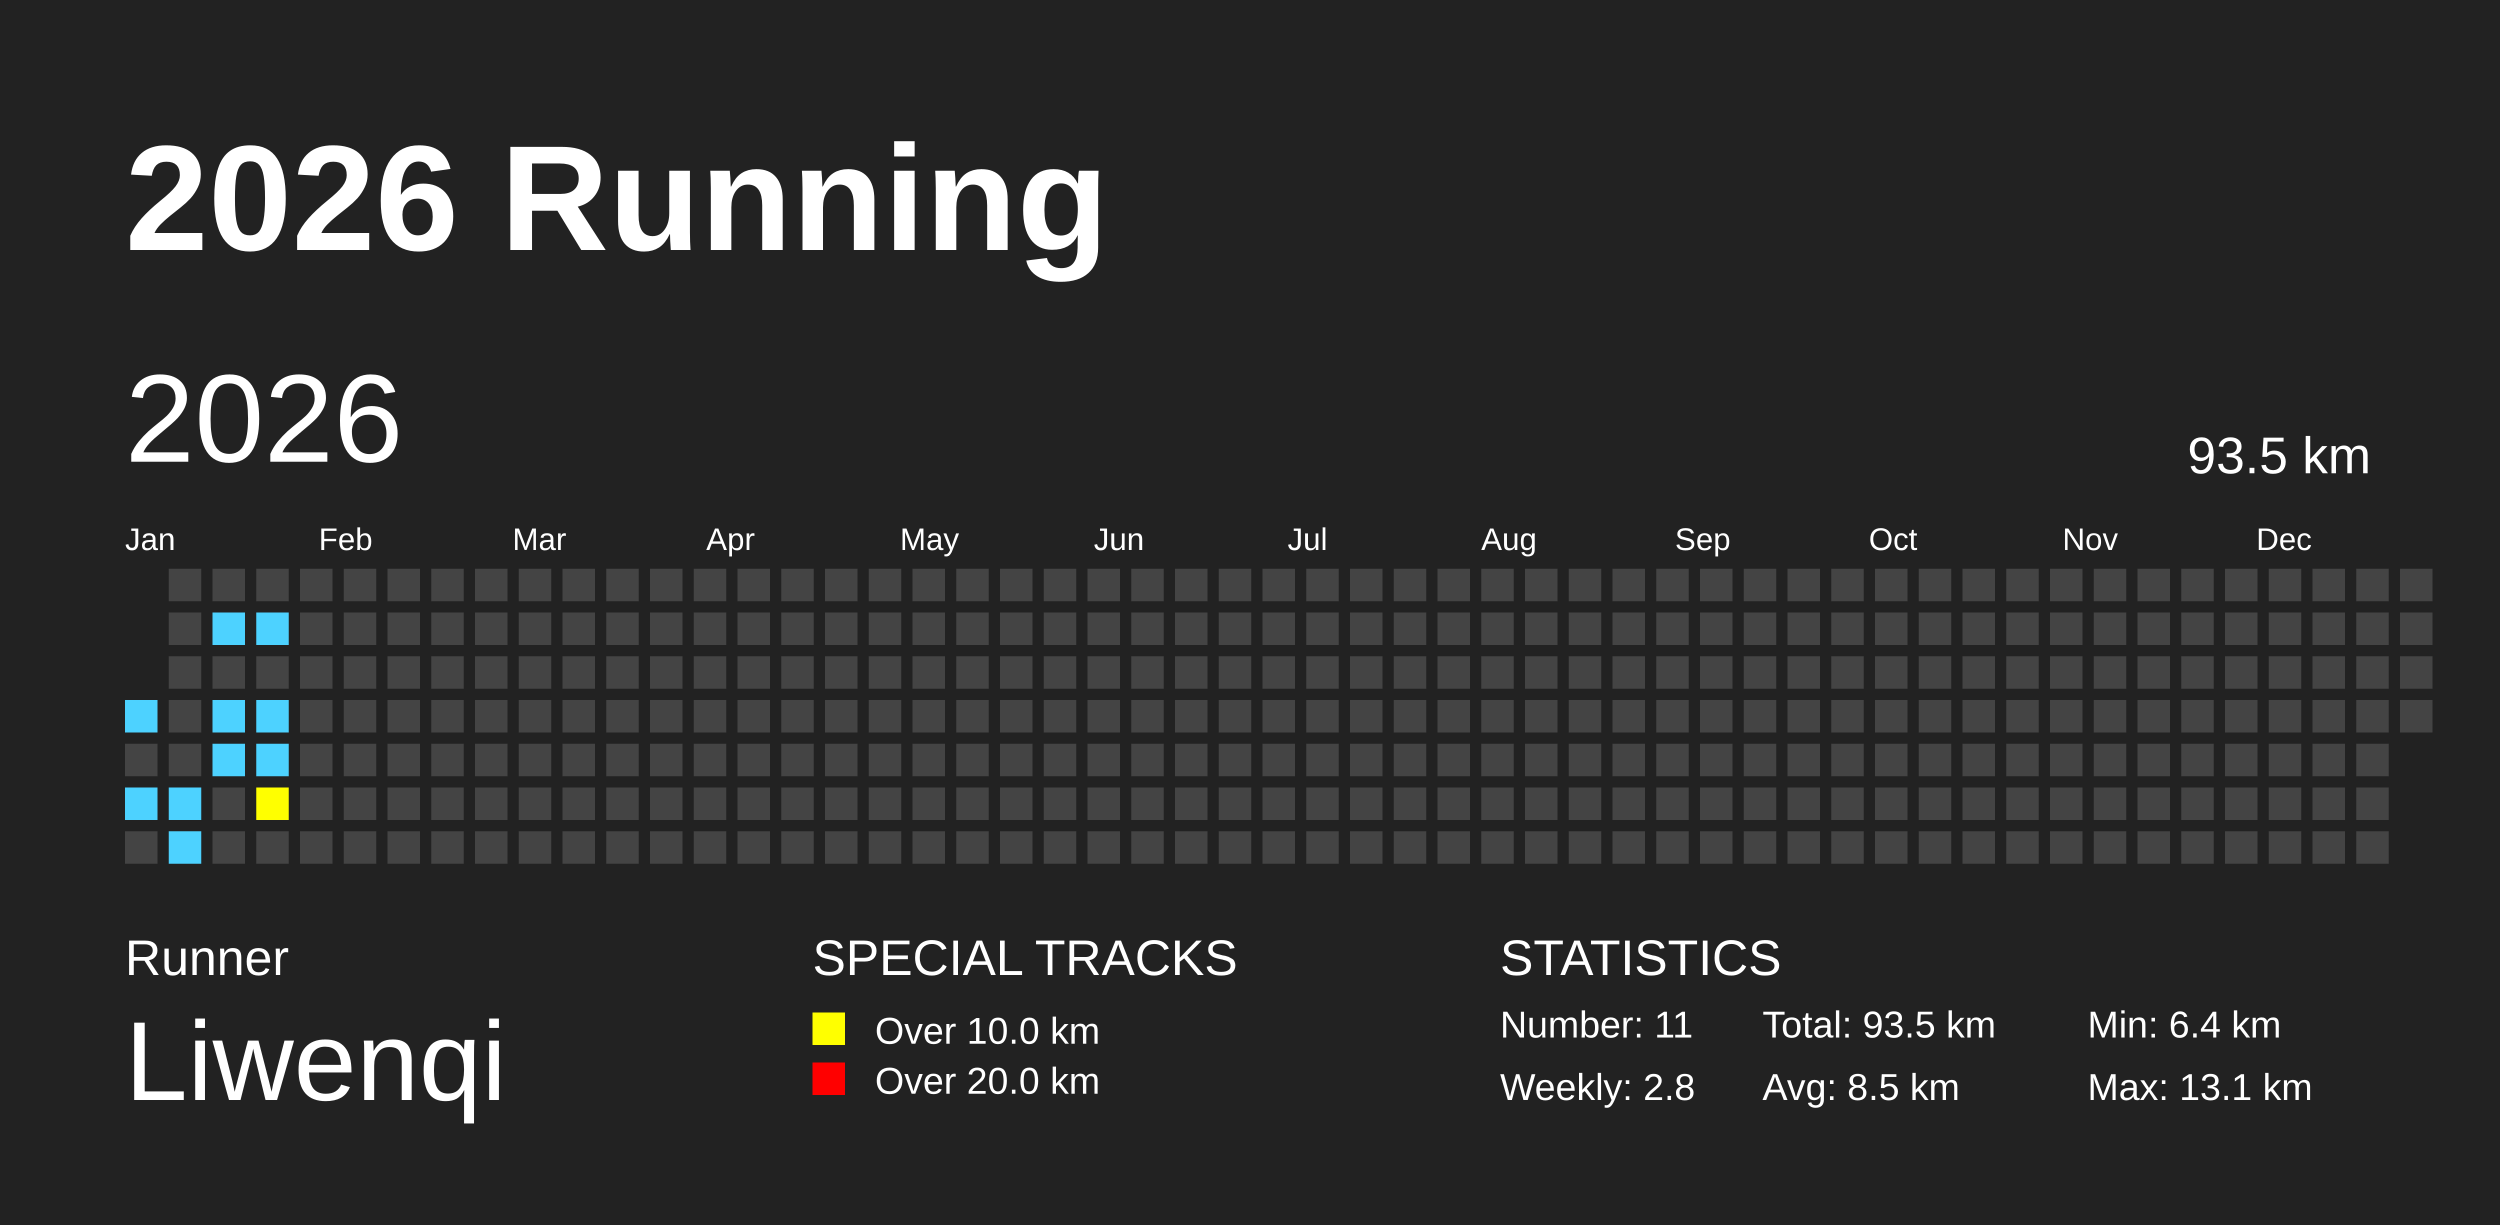
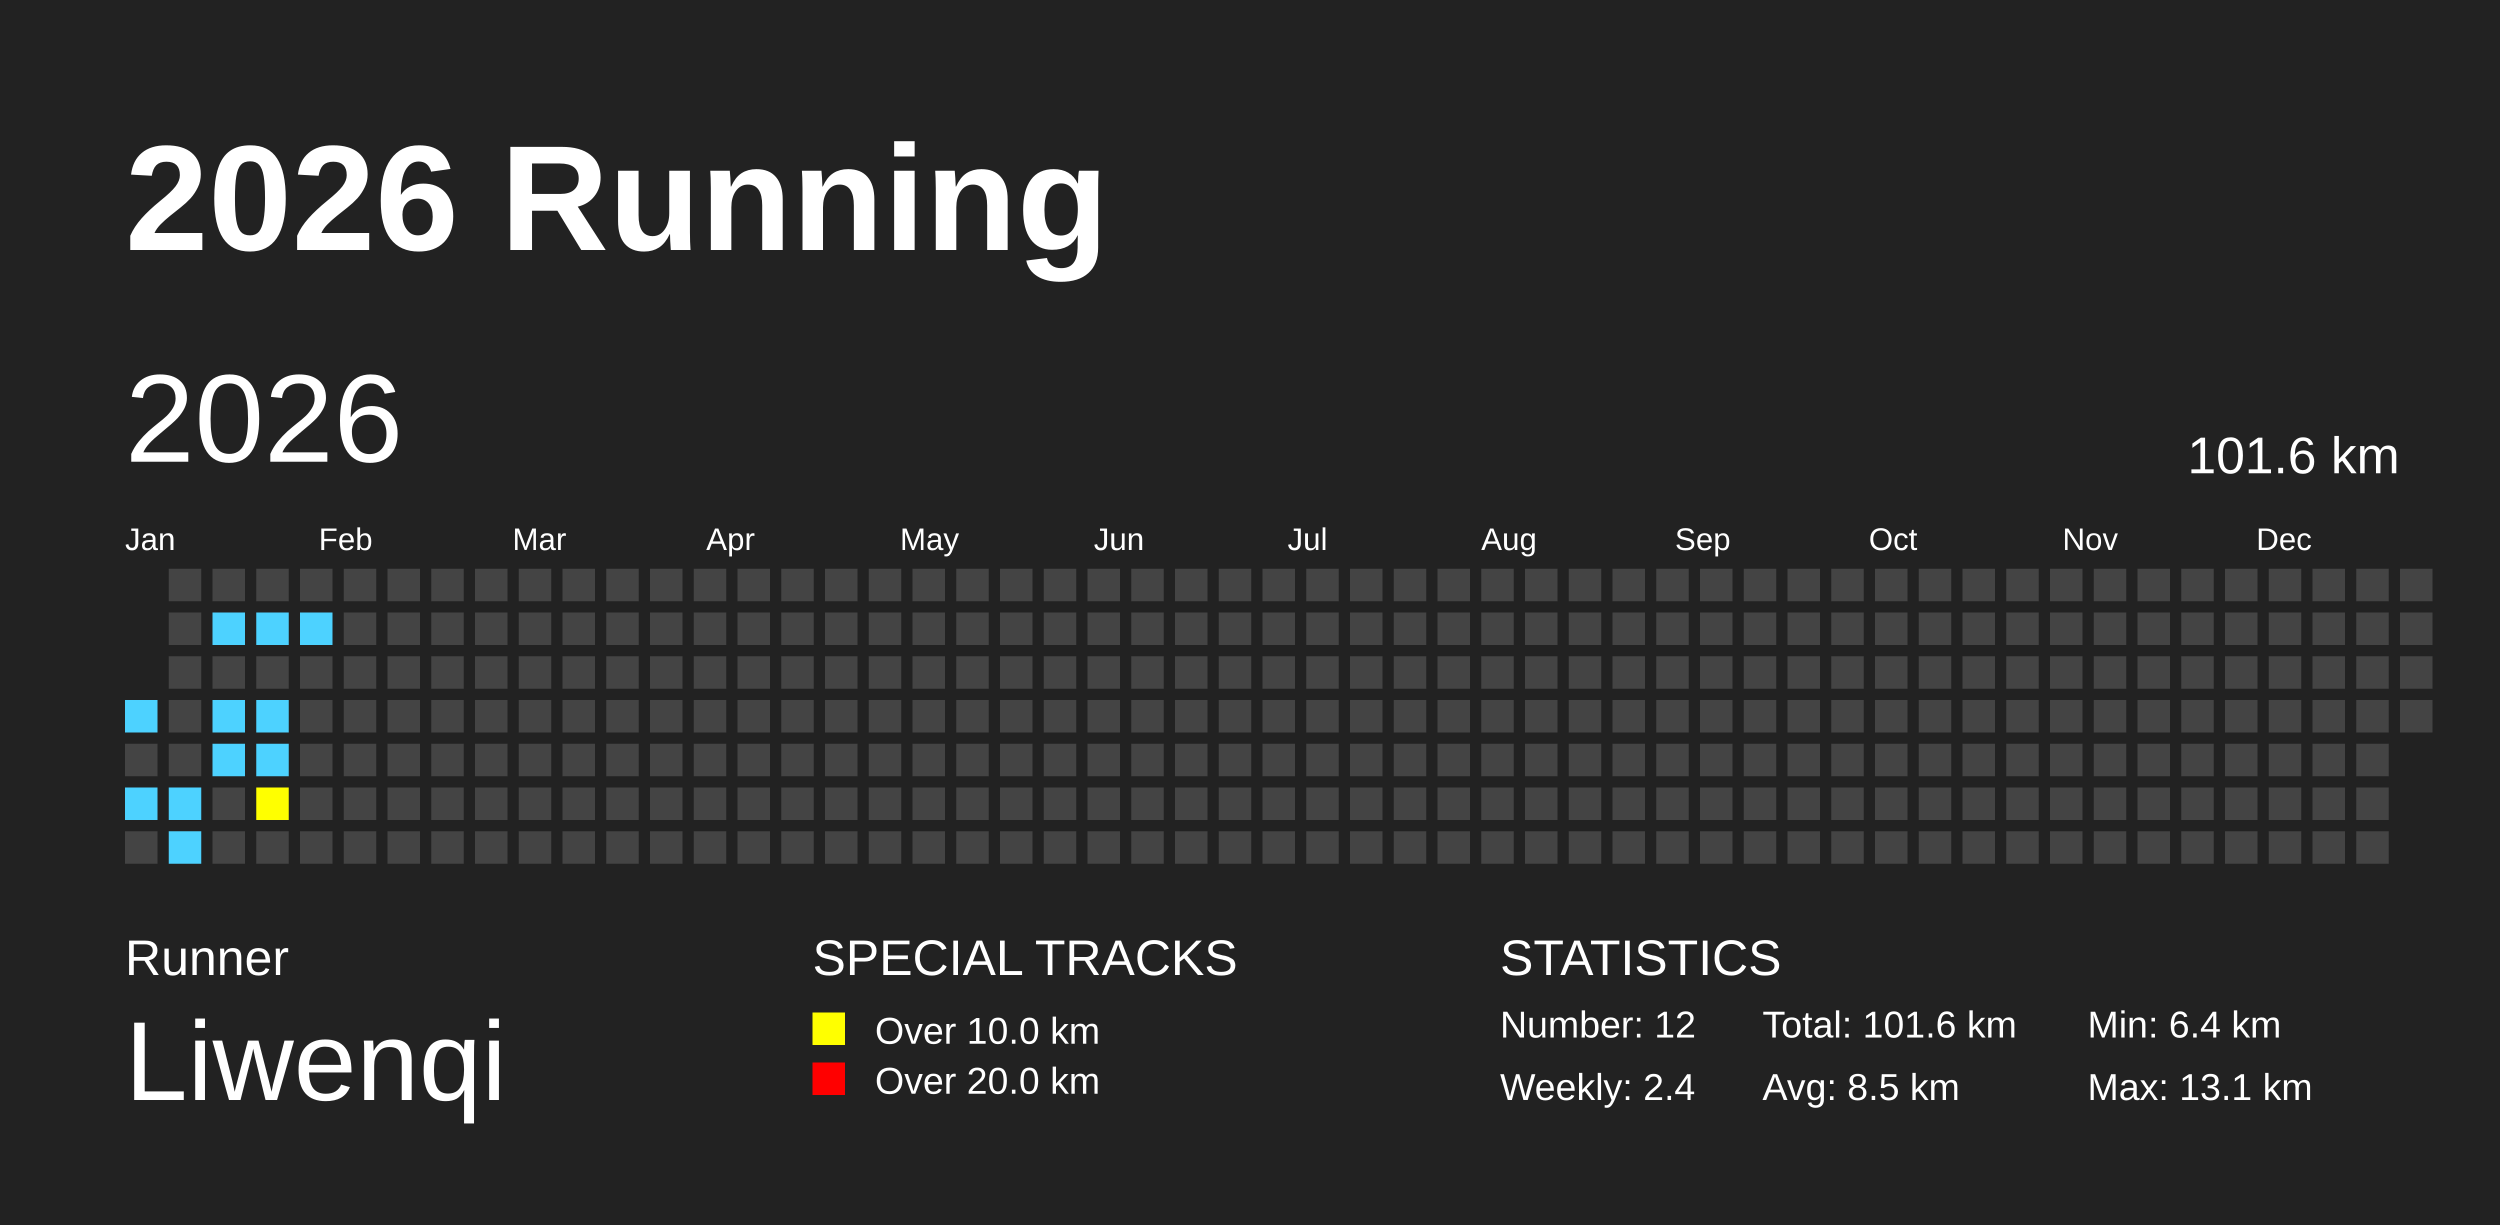
<svg xmlns="http://www.w3.org/2000/svg" baseProfile="full" height="98mm" version="1.1" viewBox="0,0,200,98" width="200mm">
  <defs />
  <rect fill="#222222" height="98" width="200" x="0" y="0" />
  <text fill="#FFFFFF" style="font-size:12px; font-family:Arial; font-weight:bold;" x="10" y="20">2026 Running</text>
  <text fill="#FFFFFF" style="font-size:4px; font-family:Arial" x="10" y="78">Runner</text>
  <text fill="#FFFFFF" style="font-size:9px; font-family:Arial" x="10" y="88">Liwenqi</text>
  <text fill="#FFFFFF" style="font-size:4px; font-family:Arial" x="65" y="78">SPECIAL TRACKS</text>
  <rect fill="yellow" height="2.6" width="2.6" x="65" y="81" />
  <text fill="#FFFFFF" style="font-size:3px; font-family:Arial" x="70" y="83.5">Over 10.0 km</text>
  <rect fill="red" height="2.6" width="2.6" x="65" y="85" />
  <text fill="#FFFFFF" style="font-size:3px; font-family:Arial" x="70" y="87.5">Over 20.0 km</text>
  <text fill="#FFFFFF" style="font-size:4px; font-family:Arial" x="120" y="78">STATISTICS</text>
-   <text fill="#FFFFFF" style="font-size:3px; font-family:Arial" x="120" y="83">Number: 11</text>
-   <text fill="#FFFFFF" style="font-size:3px; font-family:Arial" x="120" y="88">Weekly: 2.8</text>
-   <text fill="#FFFFFF" style="font-size:3px; font-family:Arial" x="141" y="83">Total: 93.5 km</text>
+   <text fill="#FFFFFF" style="font-size:3px; font-family:Arial" x="120" y="83">Number: 12</text>
+   <text fill="#FFFFFF" style="font-size:3px; font-family:Arial" x="120" y="88">Weekly: 2.4</text>
+   <text fill="#FFFFFF" style="font-size:3px; font-family:Arial" x="141" y="83">Total: 101.6 km</text>
  <text fill="#FFFFFF" style="font-size:3px; font-family:Arial" x="141" y="88">Avg: 8.5 km</text>
  <text fill="#FFFFFF" style="font-size:3px; font-family:Arial" x="167" y="83">Min: 6.4 km</text>
  <text fill="#FFFFFF" style="font-size:3px; font-family:Arial" x="167" y="88">Max: 13.1 km</text>
  <text dominant-baseline="hanging" fill="#FFFFFF" style="font-size:10.0px; font-family:Arial;" x="10" y="30">2026</text>
-   <text dominant-baseline="hanging" fill="#FFFFFF" style="font-size:4.125px; font-family:Arial;" x="175" y="35">93.5 km</text>
+   <text dominant-baseline="hanging" fill="#FFFFFF" style="font-size:4.125px; font-family:Arial;" x="175" y="35">101.6 km</text>
  <text fill="#FFFFFF" style="font-size:2.5px; font-family:Arial" x="10.0" y="44">Jan</text>
  <text fill="#FFFFFF" style="font-size:2.5px; font-family:Arial" x="25.5" y="44">Feb</text>
  <text fill="#FFFFFF" style="font-size:2.5px; font-family:Arial" x="41.0" y="44">Mar</text>
  <text fill="#FFFFFF" style="font-size:2.5px; font-family:Arial" x="56.5" y="44">Apr</text>
  <text fill="#FFFFFF" style="font-size:2.5px; font-family:Arial" x="72.0" y="44">May</text>
  <text fill="#FFFFFF" style="font-size:2.5px; font-family:Arial" x="87.5" y="44">Jun</text>
  <text fill="#FFFFFF" style="font-size:2.5px; font-family:Arial" x="103.0" y="44">Jul</text>
  <text fill="#FFFFFF" style="font-size:2.5px; font-family:Arial" x="118.5" y="44">Aug</text>
  <text fill="#FFFFFF" style="font-size:2.5px; font-family:Arial" x="134.0" y="44">Sep</text>
  <text fill="#FFFFFF" style="font-size:2.5px; font-family:Arial" x="149.5" y="44">Oct</text>
  <text fill="#FFFFFF" style="font-size:2.5px; font-family:Arial" x="165.0" y="44">Nov</text>
  <text fill="#FFFFFF" style="font-size:2.5px; font-family:Arial" x="180.5" y="44">Dec</text>
  <rect fill="#4DD2FF" height="2.6" width="2.6" x="10.0" y="56.0" />
  <rect fill="#444444" height="2.6" width="2.6" x="10.0" y="59.5" />
  <rect fill="#4DD2FF" height="2.6" width="2.6" x="10.0" y="63.0" />
  <rect fill="#444444" height="2.6" width="2.6" x="10.0" y="66.5" />
  <rect fill="#444444" height="2.6" width="2.6" x="13.5" y="45.5" />
  <rect fill="#444444" height="2.6" width="2.6" x="13.5" y="49.0" />
  <rect fill="#444444" height="2.6" width="2.6" x="13.5" y="52.5" />
  <rect fill="#444444" height="2.6" width="2.6" x="13.5" y="56.0" />
  <rect fill="#444444" height="2.6" width="2.6" x="13.5" y="59.5" />
  <rect fill="#4DD2FF" height="2.6" width="2.6" x="13.5" y="63.0" />
  <rect fill="#4DD2FF" height="2.6" width="2.6" x="13.5" y="66.5" />
  <rect fill="#444444" height="2.6" width="2.6" x="17.0" y="45.5" />
  <rect fill="#4DD2FF" height="2.6" width="2.6" x="17.0" y="49.0" />
  <rect fill="#444444" height="2.6" width="2.6" x="17.0" y="52.5" />
  <rect fill="#4DD2FF" height="2.6" width="2.6" x="17.0" y="56.0" />
  <rect fill="#4DD2FF" height="2.6" width="2.6" x="17.0" y="59.5" />
  <rect fill="#444444" height="2.6" width="2.6" x="17.0" y="63.0" />
  <rect fill="#444444" height="2.6" width="2.6" x="17.0" y="66.5" />
  <rect fill="#444444" height="2.6" width="2.6" x="20.5" y="45.5" />
  <rect fill="#4DD2FF" height="2.6" width="2.6" x="20.5" y="49.0" />
  <rect fill="#444444" height="2.6" width="2.6" x="20.5" y="52.5" />
  <rect fill="#4DD2FF" height="2.6" width="2.6" x="20.5" y="56.0" />
  <rect fill="#4DD2FF" height="2.6" width="2.6" x="20.5" y="59.5" />
  <rect fill="yellow" height="2.6" width="2.6" x="20.5" y="63.0" />
  <rect fill="#444444" height="2.6" width="2.6" x="20.5" y="66.5" />
  <rect fill="#444444" height="2.6" width="2.6" x="24.0" y="45.5" />
-   <rect fill="#444444" height="2.6" width="2.6" x="24.0" y="49.0" />
+   <rect fill="#4DD2FF" height="2.6" width="2.6" x="24.0" y="49.0" />
  <rect fill="#444444" height="2.6" width="2.6" x="24.0" y="52.5" />
  <rect fill="#444444" height="2.6" width="2.6" x="24.0" y="56.0" />
  <rect fill="#444444" height="2.6" width="2.6" x="24.0" y="59.5" />
  <rect fill="#444444" height="2.6" width="2.6" x="24.0" y="63.0" />
  <rect fill="#444444" height="2.6" width="2.6" x="24.0" y="66.5" />
  <rect fill="#444444" height="2.6" width="2.6" x="27.5" y="45.5" />
  <rect fill="#444444" height="2.6" width="2.6" x="27.5" y="49.0" />
  <rect fill="#444444" height="2.6" width="2.6" x="27.5" y="52.5" />
  <rect fill="#444444" height="2.6" width="2.6" x="27.5" y="56.0" />
  <rect fill="#444444" height="2.6" width="2.6" x="27.5" y="59.5" />
  <rect fill="#444444" height="2.6" width="2.6" x="27.5" y="63.0" />
  <rect fill="#444444" height="2.6" width="2.6" x="27.5" y="66.5" />
  <rect fill="#444444" height="2.6" width="2.6" x="31.0" y="45.5" />
  <rect fill="#444444" height="2.6" width="2.6" x="31.0" y="49.0" />
  <rect fill="#444444" height="2.6" width="2.6" x="31.0" y="52.5" />
  <rect fill="#444444" height="2.6" width="2.6" x="31.0" y="56.0" />
  <rect fill="#444444" height="2.6" width="2.6" x="31.0" y="59.5" />
  <rect fill="#444444" height="2.6" width="2.6" x="31.0" y="63.0" />
  <rect fill="#444444" height="2.6" width="2.6" x="31.0" y="66.5" />
  <rect fill="#444444" height="2.6" width="2.6" x="34.5" y="45.5" />
  <rect fill="#444444" height="2.6" width="2.6" x="34.5" y="49.0" />
  <rect fill="#444444" height="2.6" width="2.6" x="34.5" y="52.5" />
  <rect fill="#444444" height="2.6" width="2.6" x="34.5" y="56.0" />
  <rect fill="#444444" height="2.6" width="2.6" x="34.5" y="59.5" />
  <rect fill="#444444" height="2.6" width="2.6" x="34.5" y="63.0" />
  <rect fill="#444444" height="2.6" width="2.6" x="34.5" y="66.5" />
  <rect fill="#444444" height="2.6" width="2.6" x="38.0" y="45.5" />
  <rect fill="#444444" height="2.6" width="2.6" x="38.0" y="49.0" />
  <rect fill="#444444" height="2.6" width="2.6" x="38.0" y="52.5" />
  <rect fill="#444444" height="2.6" width="2.6" x="38.0" y="56.0" />
  <rect fill="#444444" height="2.6" width="2.6" x="38.0" y="59.5" />
  <rect fill="#444444" height="2.6" width="2.6" x="38.0" y="63.0" />
  <rect fill="#444444" height="2.6" width="2.6" x="38.0" y="66.5" />
  <rect fill="#444444" height="2.6" width="2.6" x="41.5" y="45.5" />
  <rect fill="#444444" height="2.6" width="2.6" x="41.5" y="49.0" />
  <rect fill="#444444" height="2.6" width="2.6" x="41.5" y="52.5" />
  <rect fill="#444444" height="2.6" width="2.6" x="41.5" y="56.0" />
  <rect fill="#444444" height="2.6" width="2.6" x="41.5" y="59.5" />
  <rect fill="#444444" height="2.6" width="2.6" x="41.5" y="63.0" />
  <rect fill="#444444" height="2.6" width="2.6" x="41.5" y="66.5" />
  <rect fill="#444444" height="2.6" width="2.6" x="45.0" y="45.5" />
  <rect fill="#444444" height="2.6" width="2.6" x="45.0" y="49.0" />
  <rect fill="#444444" height="2.6" width="2.6" x="45.0" y="52.5" />
  <rect fill="#444444" height="2.6" width="2.6" x="45.0" y="56.0" />
  <rect fill="#444444" height="2.6" width="2.6" x="45.0" y="59.5" />
  <rect fill="#444444" height="2.6" width="2.6" x="45.0" y="63.0" />
  <rect fill="#444444" height="2.6" width="2.6" x="45.0" y="66.5" />
  <rect fill="#444444" height="2.6" width="2.6" x="48.5" y="45.5" />
  <rect fill="#444444" height="2.6" width="2.6" x="48.5" y="49.0" />
  <rect fill="#444444" height="2.6" width="2.6" x="48.5" y="52.5" />
  <rect fill="#444444" height="2.6" width="2.6" x="48.5" y="56.0" />
  <rect fill="#444444" height="2.6" width="2.6" x="48.5" y="59.5" />
  <rect fill="#444444" height="2.6" width="2.6" x="48.5" y="63.0" />
  <rect fill="#444444" height="2.6" width="2.6" x="48.5" y="66.5" />
  <rect fill="#444444" height="2.6" width="2.6" x="52.0" y="45.5" />
  <rect fill="#444444" height="2.6" width="2.6" x="52.0" y="49.0" />
  <rect fill="#444444" height="2.6" width="2.6" x="52.0" y="52.5" />
  <rect fill="#444444" height="2.6" width="2.6" x="52.0" y="56.0" />
  <rect fill="#444444" height="2.6" width="2.6" x="52.0" y="59.5" />
  <rect fill="#444444" height="2.6" width="2.6" x="52.0" y="63.0" />
  <rect fill="#444444" height="2.6" width="2.6" x="52.0" y="66.5" />
  <rect fill="#444444" height="2.6" width="2.6" x="55.5" y="45.5" />
  <rect fill="#444444" height="2.6" width="2.6" x="55.5" y="49.0" />
  <rect fill="#444444" height="2.6" width="2.6" x="55.5" y="52.5" />
  <rect fill="#444444" height="2.6" width="2.6" x="55.5" y="56.0" />
  <rect fill="#444444" height="2.6" width="2.6" x="55.5" y="59.5" />
  <rect fill="#444444" height="2.6" width="2.6" x="55.5" y="63.0" />
  <rect fill="#444444" height="2.6" width="2.6" x="55.5" y="66.5" />
  <rect fill="#444444" height="2.6" width="2.6" x="59.0" y="45.5" />
  <rect fill="#444444" height="2.6" width="2.6" x="59.0" y="49.0" />
  <rect fill="#444444" height="2.6" width="2.6" x="59.0" y="52.5" />
  <rect fill="#444444" height="2.6" width="2.6" x="59.0" y="56.0" />
  <rect fill="#444444" height="2.6" width="2.6" x="59.0" y="59.5" />
  <rect fill="#444444" height="2.6" width="2.6" x="59.0" y="63.0" />
  <rect fill="#444444" height="2.6" width="2.6" x="59.0" y="66.5" />
  <rect fill="#444444" height="2.6" width="2.6" x="62.5" y="45.5" />
  <rect fill="#444444" height="2.6" width="2.6" x="62.5" y="49.0" />
  <rect fill="#444444" height="2.6" width="2.6" x="62.5" y="52.5" />
  <rect fill="#444444" height="2.6" width="2.6" x="62.5" y="56.0" />
  <rect fill="#444444" height="2.6" width="2.6" x="62.5" y="59.5" />
  <rect fill="#444444" height="2.6" width="2.6" x="62.5" y="63.0" />
  <rect fill="#444444" height="2.6" width="2.6" x="62.5" y="66.5" />
  <rect fill="#444444" height="2.6" width="2.6" x="66.0" y="45.5" />
  <rect fill="#444444" height="2.6" width="2.6" x="66.0" y="49.0" />
  <rect fill="#444444" height="2.6" width="2.6" x="66.0" y="52.5" />
  <rect fill="#444444" height="2.6" width="2.6" x="66.0" y="56.0" />
  <rect fill="#444444" height="2.6" width="2.6" x="66.0" y="59.5" />
  <rect fill="#444444" height="2.6" width="2.6" x="66.0" y="63.0" />
  <rect fill="#444444" height="2.6" width="2.6" x="66.0" y="66.5" />
  <rect fill="#444444" height="2.6" width="2.6" x="69.5" y="45.5" />
  <rect fill="#444444" height="2.6" width="2.6" x="69.5" y="49.0" />
  <rect fill="#444444" height="2.6" width="2.6" x="69.5" y="52.5" />
  <rect fill="#444444" height="2.6" width="2.6" x="69.5" y="56.0" />
  <rect fill="#444444" height="2.6" width="2.6" x="69.5" y="59.5" />
  <rect fill="#444444" height="2.6" width="2.6" x="69.5" y="63.0" />
  <rect fill="#444444" height="2.6" width="2.6" x="69.5" y="66.5" />
  <rect fill="#444444" height="2.6" width="2.6" x="73.0" y="45.5" />
  <rect fill="#444444" height="2.6" width="2.6" x="73.0" y="49.0" />
  <rect fill="#444444" height="2.6" width="2.6" x="73.0" y="52.5" />
  <rect fill="#444444" height="2.6" width="2.6" x="73.0" y="56.0" />
  <rect fill="#444444" height="2.6" width="2.6" x="73.0" y="59.5" />
  <rect fill="#444444" height="2.6" width="2.6" x="73.0" y="63.0" />
  <rect fill="#444444" height="2.6" width="2.6" x="73.0" y="66.5" />
  <rect fill="#444444" height="2.6" width="2.6" x="76.5" y="45.5" />
  <rect fill="#444444" height="2.6" width="2.6" x="76.5" y="49.0" />
  <rect fill="#444444" height="2.6" width="2.6" x="76.5" y="52.5" />
  <rect fill="#444444" height="2.6" width="2.6" x="76.5" y="56.0" />
  <rect fill="#444444" height="2.6" width="2.6" x="76.5" y="59.5" />
  <rect fill="#444444" height="2.6" width="2.6" x="76.5" y="63.0" />
  <rect fill="#444444" height="2.6" width="2.6" x="76.5" y="66.5" />
  <rect fill="#444444" height="2.6" width="2.6" x="80.0" y="45.5" />
  <rect fill="#444444" height="2.6" width="2.6" x="80.0" y="49.0" />
  <rect fill="#444444" height="2.6" width="2.6" x="80.0" y="52.5" />
  <rect fill="#444444" height="2.6" width="2.6" x="80.0" y="56.0" />
  <rect fill="#444444" height="2.6" width="2.6" x="80.0" y="59.5" />
  <rect fill="#444444" height="2.6" width="2.6" x="80.0" y="63.0" />
  <rect fill="#444444" height="2.6" width="2.6" x="80.0" y="66.5" />
  <rect fill="#444444" height="2.6" width="2.6" x="83.5" y="45.5" />
  <rect fill="#444444" height="2.6" width="2.6" x="83.5" y="49.0" />
  <rect fill="#444444" height="2.6" width="2.6" x="83.5" y="52.5" />
  <rect fill="#444444" height="2.6" width="2.6" x="83.5" y="56.0" />
  <rect fill="#444444" height="2.6" width="2.6" x="83.5" y="59.5" />
  <rect fill="#444444" height="2.6" width="2.6" x="83.5" y="63.0" />
  <rect fill="#444444" height="2.6" width="2.6" x="83.5" y="66.5" />
  <rect fill="#444444" height="2.6" width="2.6" x="87.0" y="45.5" />
  <rect fill="#444444" height="2.6" width="2.6" x="87.0" y="49.0" />
  <rect fill="#444444" height="2.6" width="2.6" x="87.0" y="52.5" />
  <rect fill="#444444" height="2.6" width="2.6" x="87.0" y="56.0" />
  <rect fill="#444444" height="2.6" width="2.6" x="87.0" y="59.5" />
  <rect fill="#444444" height="2.6" width="2.6" x="87.0" y="63.0" />
  <rect fill="#444444" height="2.6" width="2.6" x="87.0" y="66.5" />
  <rect fill="#444444" height="2.6" width="2.6" x="90.5" y="45.5" />
  <rect fill="#444444" height="2.6" width="2.6" x="90.5" y="49.0" />
  <rect fill="#444444" height="2.6" width="2.6" x="90.5" y="52.5" />
  <rect fill="#444444" height="2.6" width="2.6" x="90.5" y="56.0" />
  <rect fill="#444444" height="2.6" width="2.6" x="90.5" y="59.5" />
  <rect fill="#444444" height="2.6" width="2.6" x="90.5" y="63.0" />
  <rect fill="#444444" height="2.6" width="2.6" x="90.5" y="66.5" />
  <rect fill="#444444" height="2.6" width="2.6" x="94.0" y="45.5" />
  <rect fill="#444444" height="2.6" width="2.6" x="94.0" y="49.0" />
  <rect fill="#444444" height="2.6" width="2.6" x="94.0" y="52.5" />
  <rect fill="#444444" height="2.6" width="2.6" x="94.0" y="56.0" />
  <rect fill="#444444" height="2.6" width="2.6" x="94.0" y="59.5" />
  <rect fill="#444444" height="2.6" width="2.6" x="94.0" y="63.0" />
  <rect fill="#444444" height="2.6" width="2.6" x="94.0" y="66.5" />
  <rect fill="#444444" height="2.6" width="2.6" x="97.5" y="45.5" />
  <rect fill="#444444" height="2.6" width="2.6" x="97.5" y="49.0" />
  <rect fill="#444444" height="2.6" width="2.6" x="97.5" y="52.5" />
  <rect fill="#444444" height="2.6" width="2.6" x="97.5" y="56.0" />
  <rect fill="#444444" height="2.6" width="2.6" x="97.5" y="59.5" />
  <rect fill="#444444" height="2.6" width="2.6" x="97.5" y="63.0" />
  <rect fill="#444444" height="2.6" width="2.6" x="97.5" y="66.5" />
  <rect fill="#444444" height="2.6" width="2.6" x="101.0" y="45.5" />
  <rect fill="#444444" height="2.6" width="2.6" x="101.0" y="49.0" />
  <rect fill="#444444" height="2.6" width="2.6" x="101.0" y="52.5" />
  <rect fill="#444444" height="2.6" width="2.6" x="101.0" y="56.0" />
  <rect fill="#444444" height="2.6" width="2.6" x="101.0" y="59.5" />
  <rect fill="#444444" height="2.6" width="2.6" x="101.0" y="63.0" />
  <rect fill="#444444" height="2.6" width="2.6" x="101.0" y="66.5" />
  <rect fill="#444444" height="2.6" width="2.6" x="104.5" y="45.5" />
  <rect fill="#444444" height="2.6" width="2.6" x="104.5" y="49.0" />
  <rect fill="#444444" height="2.6" width="2.6" x="104.5" y="52.5" />
  <rect fill="#444444" height="2.6" width="2.6" x="104.5" y="56.0" />
  <rect fill="#444444" height="2.6" width="2.6" x="104.5" y="59.5" />
  <rect fill="#444444" height="2.6" width="2.6" x="104.5" y="63.0" />
  <rect fill="#444444" height="2.6" width="2.6" x="104.5" y="66.5" />
  <rect fill="#444444" height="2.6" width="2.6" x="108.0" y="45.5" />
  <rect fill="#444444" height="2.6" width="2.6" x="108.0" y="49.0" />
  <rect fill="#444444" height="2.6" width="2.6" x="108.0" y="52.5" />
  <rect fill="#444444" height="2.6" width="2.6" x="108.0" y="56.0" />
  <rect fill="#444444" height="2.6" width="2.6" x="108.0" y="59.5" />
  <rect fill="#444444" height="2.6" width="2.6" x="108.0" y="63.0" />
  <rect fill="#444444" height="2.6" width="2.6" x="108.0" y="66.5" />
  <rect fill="#444444" height="2.6" width="2.6" x="111.5" y="45.5" />
  <rect fill="#444444" height="2.6" width="2.6" x="111.5" y="49.0" />
  <rect fill="#444444" height="2.6" width="2.6" x="111.5" y="52.5" />
  <rect fill="#444444" height="2.6" width="2.6" x="111.5" y="56.0" />
  <rect fill="#444444" height="2.6" width="2.6" x="111.5" y="59.5" />
  <rect fill="#444444" height="2.6" width="2.6" x="111.5" y="63.0" />
  <rect fill="#444444" height="2.6" width="2.6" x="111.5" y="66.5" />
  <rect fill="#444444" height="2.6" width="2.6" x="115.0" y="45.5" />
  <rect fill="#444444" height="2.6" width="2.6" x="115.0" y="49.0" />
  <rect fill="#444444" height="2.6" width="2.6" x="115.0" y="52.5" />
  <rect fill="#444444" height="2.6" width="2.6" x="115.0" y="56.0" />
  <rect fill="#444444" height="2.6" width="2.6" x="115.0" y="59.5" />
  <rect fill="#444444" height="2.6" width="2.6" x="115.0" y="63.0" />
  <rect fill="#444444" height="2.6" width="2.6" x="115.0" y="66.5" />
  <rect fill="#444444" height="2.6" width="2.6" x="118.5" y="45.5" />
  <rect fill="#444444" height="2.6" width="2.6" x="118.5" y="49.0" />
  <rect fill="#444444" height="2.6" width="2.6" x="118.5" y="52.5" />
  <rect fill="#444444" height="2.6" width="2.6" x="118.5" y="56.0" />
  <rect fill="#444444" height="2.6" width="2.6" x="118.5" y="59.5" />
  <rect fill="#444444" height="2.6" width="2.6" x="118.5" y="63.0" />
  <rect fill="#444444" height="2.6" width="2.6" x="118.5" y="66.5" />
  <rect fill="#444444" height="2.6" width="2.6" x="122.0" y="45.5" />
  <rect fill="#444444" height="2.6" width="2.6" x="122.0" y="49.0" />
  <rect fill="#444444" height="2.6" width="2.6" x="122.0" y="52.5" />
  <rect fill="#444444" height="2.6" width="2.6" x="122.0" y="56.0" />
  <rect fill="#444444" height="2.6" width="2.6" x="122.0" y="59.5" />
  <rect fill="#444444" height="2.6" width="2.6" x="122.0" y="63.0" />
  <rect fill="#444444" height="2.6" width="2.6" x="122.0" y="66.5" />
  <rect fill="#444444" height="2.6" width="2.6" x="125.5" y="45.5" />
  <rect fill="#444444" height="2.6" width="2.6" x="125.5" y="49.0" />
  <rect fill="#444444" height="2.6" width="2.6" x="125.5" y="52.5" />
  <rect fill="#444444" height="2.6" width="2.6" x="125.5" y="56.0" />
  <rect fill="#444444" height="2.6" width="2.6" x="125.5" y="59.5" />
  <rect fill="#444444" height="2.6" width="2.6" x="125.5" y="63.0" />
  <rect fill="#444444" height="2.6" width="2.6" x="125.5" y="66.5" />
  <rect fill="#444444" height="2.6" width="2.6" x="129.0" y="45.5" />
  <rect fill="#444444" height="2.6" width="2.6" x="129.0" y="49.0" />
  <rect fill="#444444" height="2.6" width="2.6" x="129.0" y="52.5" />
  <rect fill="#444444" height="2.6" width="2.6" x="129.0" y="56.0" />
  <rect fill="#444444" height="2.6" width="2.6" x="129.0" y="59.5" />
  <rect fill="#444444" height="2.6" width="2.6" x="129.0" y="63.0" />
  <rect fill="#444444" height="2.6" width="2.6" x="129.0" y="66.5" />
  <rect fill="#444444" height="2.6" width="2.6" x="132.5" y="45.5" />
  <rect fill="#444444" height="2.6" width="2.6" x="132.5" y="49.0" />
  <rect fill="#444444" height="2.6" width="2.6" x="132.5" y="52.5" />
  <rect fill="#444444" height="2.6" width="2.6" x="132.5" y="56.0" />
  <rect fill="#444444" height="2.6" width="2.6" x="132.5" y="59.5" />
  <rect fill="#444444" height="2.6" width="2.6" x="132.5" y="63.0" />
  <rect fill="#444444" height="2.6" width="2.6" x="132.5" y="66.5" />
  <rect fill="#444444" height="2.6" width="2.6" x="136.0" y="45.5" />
  <rect fill="#444444" height="2.6" width="2.6" x="136.0" y="49.0" />
  <rect fill="#444444" height="2.6" width="2.6" x="136.0" y="52.5" />
  <rect fill="#444444" height="2.6" width="2.6" x="136.0" y="56.0" />
  <rect fill="#444444" height="2.6" width="2.6" x="136.0" y="59.5" />
  <rect fill="#444444" height="2.6" width="2.6" x="136.0" y="63.0" />
  <rect fill="#444444" height="2.6" width="2.6" x="136.0" y="66.5" />
  <rect fill="#444444" height="2.6" width="2.6" x="139.5" y="45.5" />
  <rect fill="#444444" height="2.6" width="2.6" x="139.5" y="49.0" />
  <rect fill="#444444" height="2.6" width="2.6" x="139.5" y="52.5" />
  <rect fill="#444444" height="2.6" width="2.6" x="139.5" y="56.0" />
  <rect fill="#444444" height="2.6" width="2.6" x="139.5" y="59.5" />
  <rect fill="#444444" height="2.6" width="2.6" x="139.5" y="63.0" />
  <rect fill="#444444" height="2.6" width="2.6" x="139.5" y="66.5" />
  <rect fill="#444444" height="2.6" width="2.6" x="143.0" y="45.5" />
  <rect fill="#444444" height="2.6" width="2.6" x="143.0" y="49.0" />
  <rect fill="#444444" height="2.6" width="2.6" x="143.0" y="52.5" />
  <rect fill="#444444" height="2.6" width="2.6" x="143.0" y="56.0" />
  <rect fill="#444444" height="2.6" width="2.6" x="143.0" y="59.5" />
  <rect fill="#444444" height="2.6" width="2.6" x="143.0" y="63.0" />
  <rect fill="#444444" height="2.6" width="2.6" x="143.0" y="66.5" />
  <rect fill="#444444" height="2.6" width="2.6" x="146.5" y="45.5" />
  <rect fill="#444444" height="2.6" width="2.6" x="146.5" y="49.0" />
  <rect fill="#444444" height="2.6" width="2.6" x="146.5" y="52.5" />
  <rect fill="#444444" height="2.6" width="2.6" x="146.5" y="56.0" />
  <rect fill="#444444" height="2.6" width="2.6" x="146.5" y="59.5" />
  <rect fill="#444444" height="2.6" width="2.6" x="146.5" y="63.0" />
  <rect fill="#444444" height="2.6" width="2.6" x="146.5" y="66.5" />
  <rect fill="#444444" height="2.6" width="2.6" x="150.0" y="45.5" />
  <rect fill="#444444" height="2.6" width="2.6" x="150.0" y="49.0" />
  <rect fill="#444444" height="2.6" width="2.6" x="150.0" y="52.5" />
  <rect fill="#444444" height="2.6" width="2.6" x="150.0" y="56.0" />
  <rect fill="#444444" height="2.6" width="2.6" x="150.0" y="59.5" />
  <rect fill="#444444" height="2.6" width="2.6" x="150.0" y="63.0" />
  <rect fill="#444444" height="2.6" width="2.6" x="150.0" y="66.5" />
  <rect fill="#444444" height="2.6" width="2.6" x="153.5" y="45.5" />
  <rect fill="#444444" height="2.6" width="2.6" x="153.5" y="49.0" />
  <rect fill="#444444" height="2.6" width="2.6" x="153.5" y="52.5" />
  <rect fill="#444444" height="2.6" width="2.6" x="153.5" y="56.0" />
  <rect fill="#444444" height="2.6" width="2.6" x="153.5" y="59.5" />
  <rect fill="#444444" height="2.6" width="2.6" x="153.5" y="63.0" />
  <rect fill="#444444" height="2.6" width="2.6" x="153.5" y="66.5" />
  <rect fill="#444444" height="2.6" width="2.6" x="157.0" y="45.5" />
  <rect fill="#444444" height="2.6" width="2.6" x="157.0" y="49.0" />
  <rect fill="#444444" height="2.6" width="2.6" x="157.0" y="52.5" />
  <rect fill="#444444" height="2.6" width="2.6" x="157.0" y="56.0" />
  <rect fill="#444444" height="2.6" width="2.6" x="157.0" y="59.5" />
  <rect fill="#444444" height="2.6" width="2.6" x="157.0" y="63.0" />
  <rect fill="#444444" height="2.6" width="2.6" x="157.0" y="66.5" />
  <rect fill="#444444" height="2.6" width="2.6" x="160.5" y="45.5" />
  <rect fill="#444444" height="2.6" width="2.6" x="160.5" y="49.0" />
  <rect fill="#444444" height="2.6" width="2.6" x="160.5" y="52.5" />
  <rect fill="#444444" height="2.6" width="2.6" x="160.5" y="56.0" />
  <rect fill="#444444" height="2.6" width="2.6" x="160.5" y="59.5" />
  <rect fill="#444444" height="2.6" width="2.6" x="160.5" y="63.0" />
  <rect fill="#444444" height="2.6" width="2.6" x="160.5" y="66.5" />
  <rect fill="#444444" height="2.6" width="2.6" x="164.0" y="45.5" />
  <rect fill="#444444" height="2.6" width="2.6" x="164.0" y="49.0" />
  <rect fill="#444444" height="2.6" width="2.6" x="164.0" y="52.5" />
  <rect fill="#444444" height="2.6" width="2.6" x="164.0" y="56.0" />
  <rect fill="#444444" height="2.6" width="2.6" x="164.0" y="59.5" />
  <rect fill="#444444" height="2.6" width="2.6" x="164.0" y="63.0" />
  <rect fill="#444444" height="2.6" width="2.6" x="164.0" y="66.5" />
  <rect fill="#444444" height="2.6" width="2.6" x="167.5" y="45.5" />
  <rect fill="#444444" height="2.6" width="2.6" x="167.5" y="49.0" />
  <rect fill="#444444" height="2.6" width="2.6" x="167.5" y="52.5" />
  <rect fill="#444444" height="2.6" width="2.6" x="167.5" y="56.0" />
  <rect fill="#444444" height="2.6" width="2.6" x="167.5" y="59.5" />
  <rect fill="#444444" height="2.6" width="2.6" x="167.5" y="63.0" />
  <rect fill="#444444" height="2.6" width="2.6" x="167.5" y="66.5" />
  <rect fill="#444444" height="2.6" width="2.6" x="171.0" y="45.5" />
  <rect fill="#444444" height="2.6" width="2.6" x="171.0" y="49.0" />
  <rect fill="#444444" height="2.6" width="2.6" x="171.0" y="52.5" />
  <rect fill="#444444" height="2.6" width="2.6" x="171.0" y="56.0" />
  <rect fill="#444444" height="2.6" width="2.6" x="171.0" y="59.5" />
  <rect fill="#444444" height="2.6" width="2.6" x="171.0" y="63.0" />
  <rect fill="#444444" height="2.6" width="2.6" x="171.0" y="66.5" />
  <rect fill="#444444" height="2.6" width="2.6" x="174.5" y="45.5" />
  <rect fill="#444444" height="2.6" width="2.6" x="174.5" y="49.0" />
  <rect fill="#444444" height="2.6" width="2.6" x="174.5" y="52.5" />
  <rect fill="#444444" height="2.6" width="2.6" x="174.5" y="56.0" />
  <rect fill="#444444" height="2.6" width="2.6" x="174.5" y="59.5" />
  <rect fill="#444444" height="2.6" width="2.6" x="174.5" y="63.0" />
  <rect fill="#444444" height="2.6" width="2.6" x="174.5" y="66.5" />
  <rect fill="#444444" height="2.6" width="2.6" x="178.0" y="45.5" />
  <rect fill="#444444" height="2.6" width="2.6" x="178.0" y="49.0" />
  <rect fill="#444444" height="2.6" width="2.6" x="178.0" y="52.5" />
  <rect fill="#444444" height="2.6" width="2.6" x="178.0" y="56.0" />
  <rect fill="#444444" height="2.6" width="2.6" x="178.0" y="59.5" />
  <rect fill="#444444" height="2.6" width="2.6" x="178.0" y="63.0" />
  <rect fill="#444444" height="2.6" width="2.6" x="178.0" y="66.5" />
  <rect fill="#444444" height="2.6" width="2.6" x="181.5" y="45.5" />
  <rect fill="#444444" height="2.6" width="2.6" x="181.5" y="49.0" />
  <rect fill="#444444" height="2.6" width="2.6" x="181.5" y="52.5" />
  <rect fill="#444444" height="2.6" width="2.6" x="181.5" y="56.0" />
  <rect fill="#444444" height="2.6" width="2.6" x="181.5" y="59.5" />
  <rect fill="#444444" height="2.6" width="2.6" x="181.5" y="63.0" />
  <rect fill="#444444" height="2.6" width="2.6" x="181.5" y="66.5" />
  <rect fill="#444444" height="2.6" width="2.6" x="185.0" y="45.5" />
  <rect fill="#444444" height="2.6" width="2.6" x="185.0" y="49.0" />
  <rect fill="#444444" height="2.6" width="2.6" x="185.0" y="52.5" />
  <rect fill="#444444" height="2.6" width="2.6" x="185.0" y="56.0" />
  <rect fill="#444444" height="2.6" width="2.6" x="185.0" y="59.5" />
  <rect fill="#444444" height="2.6" width="2.6" x="185.0" y="63.0" />
  <rect fill="#444444" height="2.6" width="2.6" x="185.0" y="66.5" />
  <rect fill="#444444" height="2.6" width="2.6" x="188.5" y="45.5" />
  <rect fill="#444444" height="2.6" width="2.6" x="188.5" y="49.0" />
  <rect fill="#444444" height="2.6" width="2.6" x="188.5" y="52.5" />
  <rect fill="#444444" height="2.6" width="2.6" x="188.5" y="56.0" />
  <rect fill="#444444" height="2.6" width="2.6" x="188.5" y="59.5" />
  <rect fill="#444444" height="2.6" width="2.6" x="188.5" y="63.0" />
  <rect fill="#444444" height="2.6" width="2.6" x="188.5" y="66.5" />
  <rect fill="#444444" height="2.6" width="2.6" x="192.0" y="45.5" />
  <rect fill="#444444" height="2.6" width="2.6" x="192.0" y="49.0" />
  <rect fill="#444444" height="2.6" width="2.6" x="192.0" y="52.5" />
  <rect fill="#444444" height="2.6" width="2.6" x="192.0" y="56.0" />
</svg>
